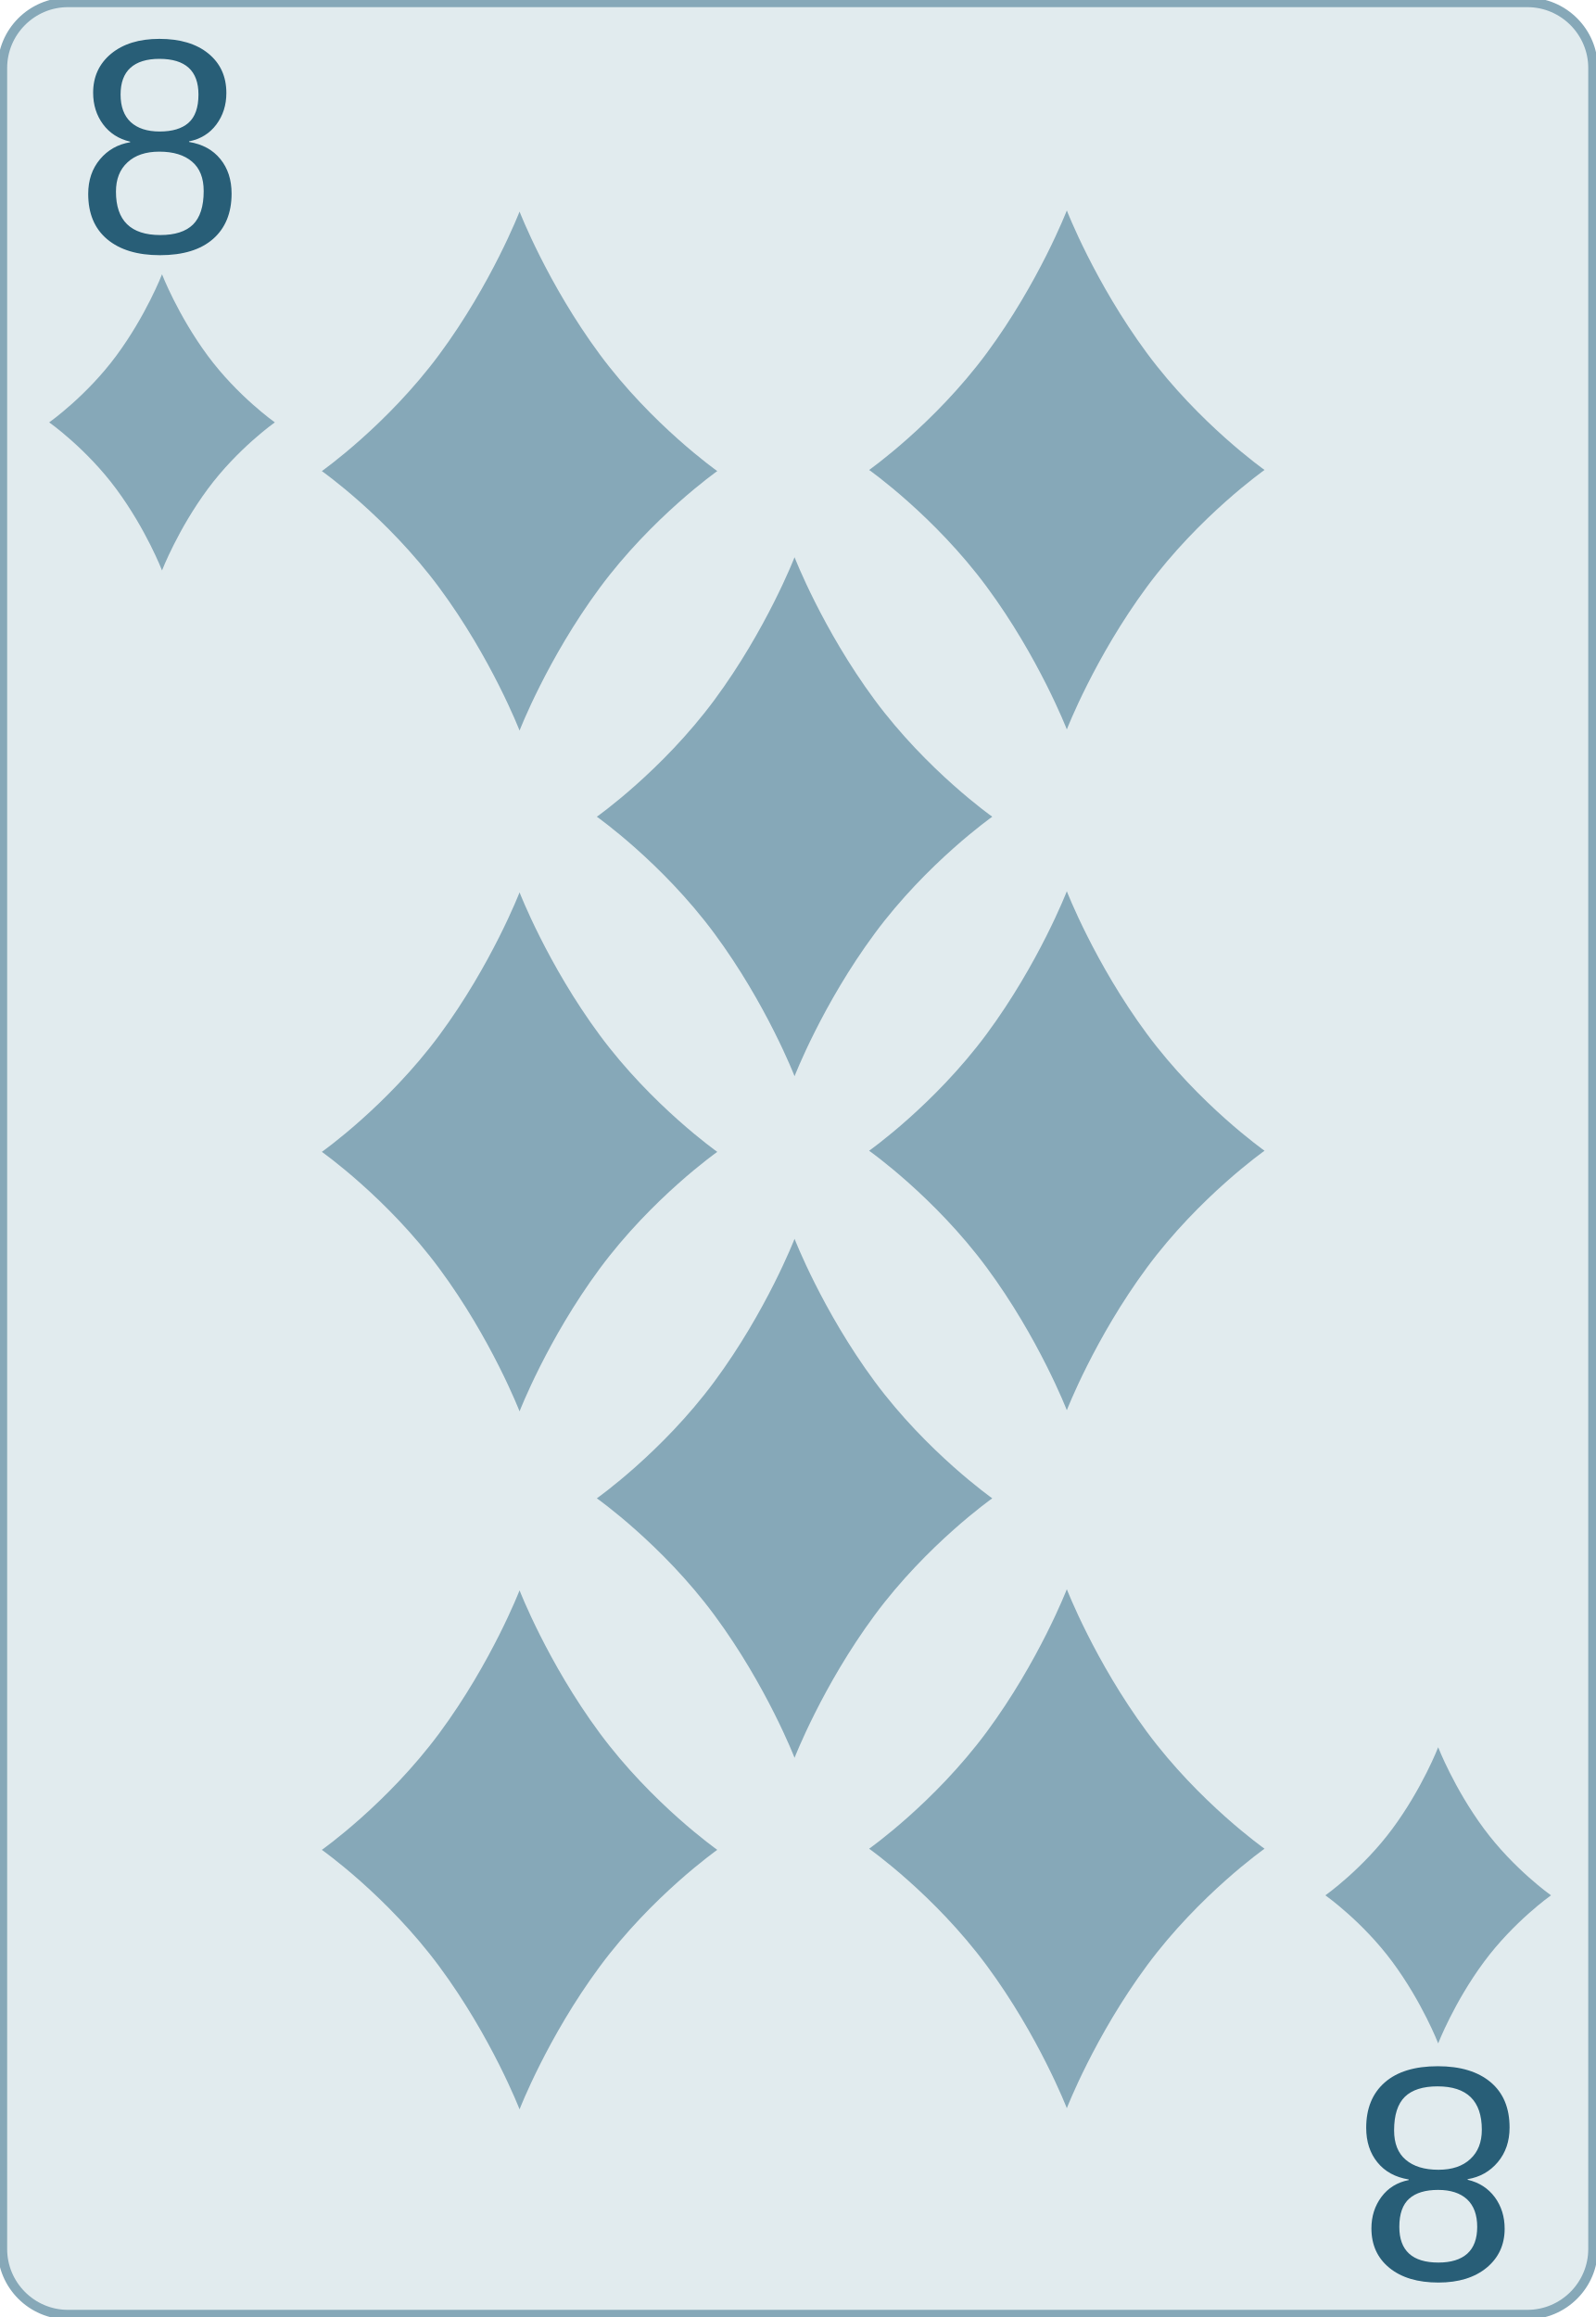
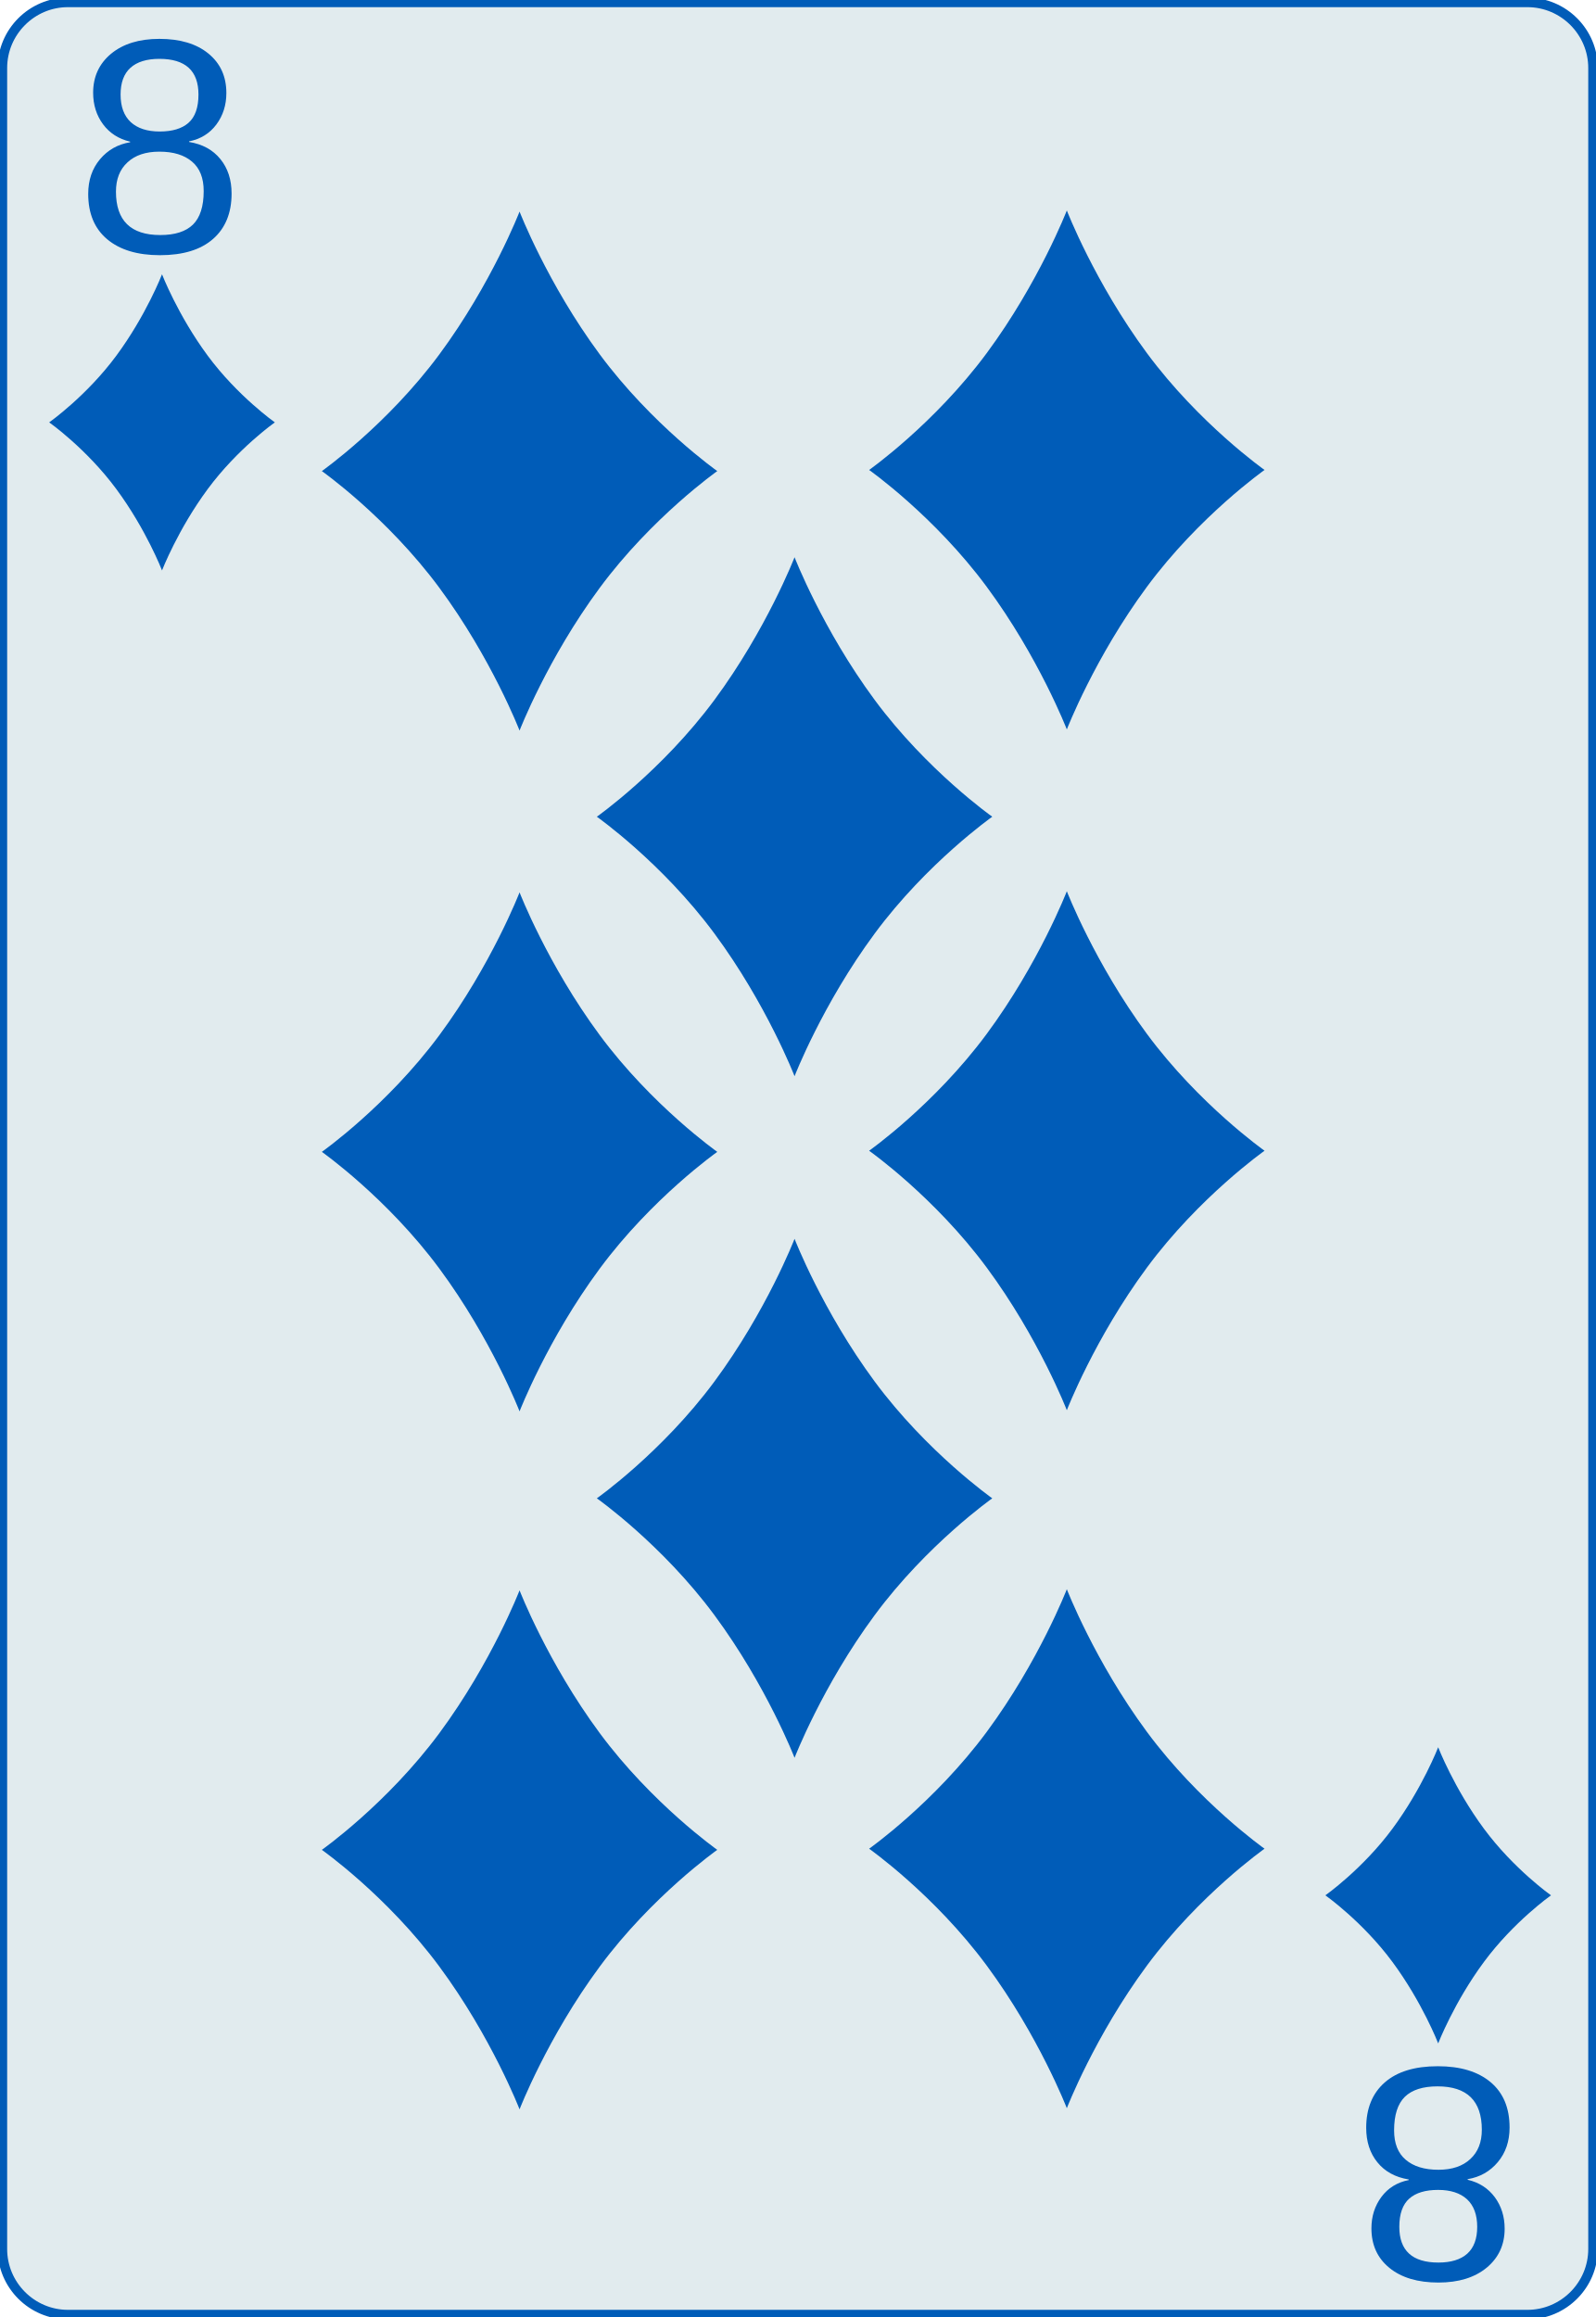
- <svg xmlns="http://www.w3.org/2000/svg" xmlns:xlink="http://www.w3.org/1999/xlink" width="167.087pt" height="242.667pt" viewBox="0 0 167.087 242.667" id="svg2" version="1.1" fill="#86a8b8">
+ <svg xmlns="http://www.w3.org/2000/svg" xmlns:xlink="http://www.w3.org/1999/xlink" width="167.087pt" height="242.667pt" viewBox="0 0 167.087 242.667" id="svg2" version="1.1" fill="#005cb8">
  <defs id="defs41">
    <radialGradient xlink:href="#linearGradient3773" id="radialGradient3781" cx="-0.158" cy="-8.835" fx="-0.158" fy="-8.835" r="8" gradientTransform="matrix(-1.584269,-0.02349808,0.03071979,-2.477574,-0.2485638,-26.71351)" gradientUnits="userSpaceOnUse" />
    <linearGradient id="linearGradient3773">
-       <stop style="stop-color:#86a8b8;stop-opacity:1;" offset="0" id="stop3775" />
-       <stop style="stop-color:#86a8b8;stop-opacity:0.649;" offset="1" id="stop3777" />
+       <stop style="stop-color:#005cb8;stop-opacity:1;" offset="0" id="stop3775" />
+       <stop style="stop-color:#005cb8;stop-opacity:0.649;" offset="1" id="stop3777" />
    </linearGradient>
    <radialGradient xlink:href="#linearGradient3773" id="radialGradient3957" cx="-0.158" cy="-8.835" fx="-0.158" fy="-8.835" r="8" gradientTransform="matrix(-1.584269,-0.02349808,0.03071979,-2.477574,-0.2485638,-26.71351)" gradientUnits="userSpaceOnUse" />
    <linearGradient id="linearGradient3959">
-       <stop style="stop-color:#86a8b8;stop-opacity:1;" offset="0" id="stop3961" />
-       <stop style="stop-color:#86a8b8;stop-opacity:0.649;" offset="1" id="stop3963" />
+       <stop style="stop-color:#005cb8;stop-opacity:1;" offset="0" id="stop3961" />
+       <stop style="stop-color:#005cb8;stop-opacity:0.649;" offset="1" id="stop3963" />
    </linearGradient>
    <radialGradient r="81.903" fy="509.476" fx="168.025" cy="509.476" cx="168.025" gradientTransform="matrix(1.25656,-0.7774064,0.3366382,0.5361257,-221.2021,359.2426)" gradientUnits="userSpaceOnUse" id="radialGradient3975" xlink:href="#linearGradient3784-4" />
    <linearGradient id="linearGradient3784-4">
      <stop style="stop-color:#e1ebee;stop-opacity:0.435;" offset="0" id="stop3786-8" />
-       <stop style="stop-color:#86a8b8;stop-opacity:0;" offset="1" id="stop3788-6" />
+       <stop style="stop-color:#005cb8;stop-opacity:0;" offset="1" id="stop3788-6" />
    </linearGradient>
    <radialGradient xlink:href="#linearGradient3784-4-5" id="radialGradient3929" gradientUnits="userSpaceOnUse" gradientTransform="matrix(1.25656,-0.7774064,0.3366382,0.5361257,-221.2021,359.2426)" cx="168.025" cy="509.476" fx="168.025" fy="509.476" r="81.903" />
    <linearGradient id="linearGradient3784-4-5">
      <stop style="stop-color:#e1ebee;stop-opacity:0.489;" offset="0" id="stop3786-8-0" />
-       <stop style="stop-color:#86a8b8;stop-opacity:0;" offset="1" id="stop3788-6-3" />
+       <stop style="stop-color:#005cb8;stop-opacity:0;" offset="1" id="stop3788-6-3" />
    </linearGradient>
    <radialGradient xlink:href="#linearGradient3784-4-1" id="radialGradient3927" gradientUnits="userSpaceOnUse" gradientTransform="matrix(1.25656,-0.7774064,0.3366382,0.5361257,-221.2021,359.2426)" cx="168.025" cy="509.476" fx="168.025" fy="509.476" r="81.903" />
    <linearGradient id="linearGradient3784-4-1">
      <stop style="stop-color:#e1ebee;stop-opacity:0.237;" offset="0" id="stop3786-8-03" />
-       <stop style="stop-color:#86a8b8;stop-opacity:0;" offset="1" id="stop3788-6-6" />
+       <stop style="stop-color:#005cb8;stop-opacity:0;" offset="1" id="stop3788-6-6" />
    </linearGradient>
    <linearGradient id="linearGradient3768">
-       <stop style="stop-color:#86a8b8;stop-opacity:1;" offset="0" id="stop3770" />
-       <stop style="stop-color:#86a8b8;stop-opacity:0.672;" offset="1" id="stop3772" />
+       <stop style="stop-color:#005cb8;stop-opacity:1;" offset="0" id="stop3770" />
+       <stop style="stop-color:#005cb8;stop-opacity:0.672;" offset="1" id="stop3772" />
    </linearGradient>
    <linearGradient id="linearGradient3784-4-6">
      <stop style="stop-color:#e1ebee;stop-opacity:0.313;" offset="0" id="stop3786-8-8" />
-       <stop style="stop-color:#86a8b8;stop-opacity:0;" offset="1" id="stop3788-6-8" />
+       <stop style="stop-color:#005cb8;stop-opacity:0;" offset="1" id="stop3788-6-8" />
    </linearGradient>
    <radialGradient r="81.903" fy="492.632" fx="159.354" cy="492.632" cx="159.354" gradientTransform="matrix(1.089478,-0.715138,0.4464527,0.6562658,-244.9333,290.9185)" gradientUnits="userSpaceOnUse" id="radialGradient4013-8" xlink:href="#linearGradient3784-4-2" />
    <linearGradient id="linearGradient3784-4-2">
      <stop style="stop-color:#e1ebee;stop-opacity:0.29;" offset="0" id="stop3786-8-1" />
-       <stop style="stop-color:#86a8b8;stop-opacity:0;" offset="1" id="stop3788-6-5" />
+       <stop style="stop-color:#005cb8;stop-opacity:0;" offset="1" id="stop3788-6-5" />
    </linearGradient>
    <linearGradient id="linearGradient2984">
-       <stop style="stop-color:#86a8b8;stop-opacity:1;" offset="0" id="stop2986" />
-       <stop style="stop-color:#86a8b8;stop-opacity:0.641;" offset="1" id="stop2988" />
+       <stop style="stop-color:#005cb8;stop-opacity:1;" offset="0" id="stop2986" />
+       <stop style="stop-color:#005cb8;stop-opacity:0.641;" offset="1" id="stop2988" />
    </linearGradient>
    <linearGradient id="linearGradient3784-4-4">
      <stop style="stop-color:#e1ebee;stop-opacity:0.435;" offset="0" id="stop3786-8-8-2" />
-       <stop style="stop-color:#86a8b8;stop-opacity:0;" offset="1" id="stop3788-6-1" />
+       <stop style="stop-color:#005cb8;stop-opacity:0;" offset="1" id="stop3788-6-1" />
    </linearGradient>
    <radialGradient r="81.903" fy="511.223" fx="171.487" cy="511.223" cx="171.487" gradientTransform="matrix(1.152989,-0.6739155,0.3948202,0.6754904,-233.6326,270.4008)" gradientUnits="userSpaceOnUse" id="radialGradient3100" xlink:href="#linearGradient3784-4-4" />
    <radialGradient xlink:href="#linearGradient2984" id="radialGradient3137" gradientUnits="userSpaceOnUse" gradientTransform="matrix(-1.122416,0.00551393,-0.00908973,-1.85031,-0.0293938,-10.2277)" cx="1.6632675e-13" cy="-3.234" fx="1.6632675e-13" fy="-3.234" r="8" />
  </defs>
-   <g id="Layer_x0020_1" style="fill-rule:nonzero;clip-rule:nonzero;stroke:#86a8b8;stroke-miterlimit:4;">
-     <path style="fill:#e1ebee;stroke-width:0.5;;stroke:#86a8b8;stroke-width:1;" d="M166.837,235.548c0,3.777-3.087,6.869-6.871,6.869H7.111c-3.775,0-6.861-3.092-6.861-6.869V7.12C0.25,3.343,3.336,0.25,7.111,0.25h152.855    c3.784,0,6.871,3.093,6.871,6.87v228.428z" id="path5" />
+   <g id="Layer_x0020_1" style="fill-rule:nonzero;clip-rule:nonzero;stroke:#005cb8;stroke-miterlimit:4;">
+     <path style="fill:#e1ebee;stroke-width:0.5;;stroke:#005cb8;stroke-width:1;" d="M166.837,235.548c0,3.777-3.087,6.869-6.871,6.869H7.111c-3.775,0-6.861-3.092-6.861-6.869V7.12C0.25,3.343,3.336,0.25,7.111,0.25h152.855    c3.784,0,6.871,3.093,6.871,6.87v228.428z" id="path5" />
    <g style="stroke:none;" id="g7">
      <g id="g9">

			</g>
    </g>
    <g id="g15">

		</g>
    <g id="g19">

		</g>
    <g style="stroke:none;" id="g23">
      <g id="g25">

			</g>
    </g>
    <g style="stroke:none;" id="g31">
      <g id="g33">

			</g>
    </g>
  </g>
-   <text style="font-size:32px;font-style:normal;font-weight:normal;line-height:125%;letter-spacing:0px;word-spacing:0px;fill:#285e77;fill-opacity:1;stroke:none;font-family:Bitstream Vera Sans" x="7.846" y="26.413" id="text3788" fill="#285e77">
-     <tspan id="tspan3790" x="7.846" y="26.413" style="font-style:normal;font-variant:normal;font-weight:normal;font-stretch:normal;fill:#285e77;fill-opacity:1;font-family:Arial;-inkscape-font-specification:Arial" fill="#285e77">8</tspan>
+   <text style="font-size:32px;font-style:normal;font-weight:normal;line-height:125%;letter-spacing:0px;word-spacing:0px;fill:#005cb8;fill-opacity:1;stroke:none;font-family:Bitstream Vera Sans" x="7.846" y="26.413" id="text3788" fill="#005cb8">
+     <tspan id="tspan3790" x="7.846" y="26.413" style="font-style:normal;font-variant:normal;font-weight:normal;font-stretch:normal;fill:#005cb8;fill-opacity:1;font-family:Arial;-inkscape-font-specification:Arial" fill="#005cb8">8</tspan>
  </text>
-   <text style="font-size:32px;font-style:normal;font-weight:normal;line-height:125%;letter-spacing:0px;word-spacing:0px;fill:#285e77;fill-opacity:1;stroke:none;font-family:Bitstream Vera Sans" x="-159.488" y="-216.715" id="text3788-4" transform="scale(-1,-1)" fill="#285e77">
-     <tspan id="tspan3790-3" x="-159.488" y="-216.715" style="font-style:normal;font-variant:normal;font-weight:normal;font-stretch:normal;fill:#285e77;fill-opacity:1;font-family:Arial;-inkscape-font-specification:Arial" fill="#285e77">8</tspan>
+   <text style="font-size:32px;font-style:normal;font-weight:normal;line-height:125%;letter-spacing:0px;word-spacing:0px;fill:#005cb8;fill-opacity:1;stroke:none;font-family:Bitstream Vera Sans" x="-159.488" y="-216.715" id="text3788-4" transform="scale(-1,-1)" fill="#005cb8">
+     <tspan id="tspan3790-3" x="-159.488" y="-216.715" style="font-style:normal;font-variant:normal;font-weight:normal;font-stretch:normal;fill:#005cb8;fill-opacity:1;font-family:Arial;-inkscape-font-specification:Arial" fill="#005cb8">8</tspan>
  </text>
  <g transform="matrix(1.476906,0,0,1.476906,16.9681,44.23616)" id="layer1-2-6">
-     <path style="fill:#86a8b8" id="dl-6" d="M 3.243,-4.725 C 1.126,-7.589 0,-10.5 0,-10.5 c 0,0 -1.126,2.911 -3.243,5.775 C -5.361,-1.862 -8,0 -8,0 -8,0 -5.361,1.861 -3.243,4.726 -1.126,7.589 0,10.5 0,10.5 0,10.5 1.126,7.589 3.243,4.726 5.361,1.861 8,0 8,0 8,0 5.361,-1.862 3.243,-4.725 z" />
+     <path style="fill:#005cb8" id="dl-6" d="M 3.243,-4.725 C 1.126,-7.589 0,-10.5 0,-10.5 c 0,0 -1.126,2.911 -3.243,5.775 C -5.361,-1.862 -8,0 -8,0 -8,0 -5.361,1.861 -3.243,4.726 -1.126,7.589 0,10.5 0,10.5 0,10.5 1.126,7.589 3.243,4.726 5.361,1.861 8,0 8,0 8,0 5.361,-1.862 3.243,-4.725 z" />
  </g>
  <g transform="matrix(1.476906,0,0,1.476906,150.6209,198.5035)" id="layer1-2-6-4">
-     <path style="fill:#86a8b8" id="dl-6-9" d="M 3.243,-4.725 C 1.126,-7.589 0,-10.5 0,-10.5 c 0,0 -1.126,2.911 -3.243,5.775 C -5.361,-1.862 -8,0 -8,0 -8,0 -5.361,1.861 -3.243,4.726 -1.126,7.589 0,10.5 0,10.5 0,10.5 1.126,7.589 3.243,4.726 5.361,1.861 8,0 8,0 8,0 5.361,-1.862 3.243,-4.725 z" />
+     <path style="fill:#005cb8" id="dl-6-9" d="M 3.243,-4.725 C 1.126,-7.589 0,-10.5 0,-10.5 c 0,0 -1.126,2.911 -3.243,5.775 C -5.361,-1.862 -8,0 -8,0 -8,0 -5.361,1.861 -3.243,4.726 -1.126,7.589 0,10.5 0,10.5 0,10.5 1.126,7.589 3.243,4.726 5.361,1.861 8,0 8,0 8,0 5.361,-1.862 3.243,-4.725 z" />
  </g>
  <g transform="matrix(2.588291,0,0,2.588291,111.7287,193.6219)" id="layer1-2-6-8">
-     <path style="fill:#86a8b8" id="dl-6-8" d="M 3.243,-4.725 C 1.126,-7.589 0,-10.5 0,-10.5 c 0,0 -1.126,2.911 -3.243,5.775 C -5.361,-1.862 -8,0 -8,0 -8,0 -5.361,1.861 -3.243,4.726 -1.126,7.589 0,10.5 0,10.5 0,10.5 1.126,7.589 3.243,4.726 5.361,1.861 8,0 8,0 8,0 5.361,-1.862 3.243,-4.725 z" />
+     <path style="fill:#005cb8" id="dl-6-8" d="M 3.243,-4.725 C 1.126,-7.589 0,-10.5 0,-10.5 c 0,0 -1.126,2.911 -3.243,5.775 C -5.361,-1.862 -8,0 -8,0 -8,0 -5.361,1.861 -3.243,4.726 -1.126,7.589 0,10.5 0,10.5 0,10.5 1.126,7.589 3.243,4.726 5.361,1.861 8,0 8,0 8,0 5.361,-1.862 3.243,-4.725 z" />
  </g>
  <g transform="matrix(2.588291,0,0,2.588291,111.7287,49.21954)" id="layer1-2-6-8-2">
-     <path style="fill:#86a8b8" id="dl-6-8-6" d="M 3.243,-4.725 C 1.126,-7.589 0,-10.5 0,-10.5 c 0,0 -1.126,2.911 -3.243,5.775 C -5.361,-1.862 -8,0 -8,0 -8,0 -5.361,1.861 -3.243,4.726 -1.126,7.589 0,10.5 0,10.5 0,10.5 1.126,7.589 3.243,4.726 5.361,1.861 8,0 8,0 8,0 5.361,-1.862 3.243,-4.725 z" />
+     <path style="fill:#005cb8" id="dl-6-8-6" d="M 3.243,-4.725 C 1.126,-7.589 0,-10.5 0,-10.5 c 0,0 -1.126,2.911 -3.243,5.775 C -5.361,-1.862 -8,0 -8,0 -8,0 -5.361,1.861 -3.243,4.726 -1.126,7.589 0,10.5 0,10.5 0,10.5 1.126,7.589 3.243,4.726 5.361,1.861 8,0 8,0 8,0 5.361,-1.862 3.243,-4.725 z" />
  </g>
  <g transform="matrix(2.588291,0,0,2.588291,111.7287,120.5203)" id="layer1-2-6-8-2-8">
-     <path style="fill:#86a8b8" id="dl-6-8-6-8" d="M 3.243,-4.725 C 1.126,-7.589 0,-10.5 0,-10.5 c 0,0 -1.126,2.911 -3.243,5.775 C -5.361,-1.862 -8,0 -8,0 -8,0 -5.361,1.861 -3.243,4.726 -1.126,7.589 0,10.5 0,10.5 0,10.5 1.126,7.589 3.243,4.726 5.361,1.861 8,0 8,0 8,0 5.361,-1.862 3.243,-4.725 z" />
+     <path style="fill:#005cb8" id="dl-6-8-6-8" d="M 3.243,-4.725 C 1.126,-7.589 0,-10.5 0,-10.5 c 0,0 -1.126,2.911 -3.243,5.775 C -5.361,-1.862 -8,0 -8,0 -8,0 -5.361,1.861 -3.243,4.726 -1.126,7.589 0,10.5 0,10.5 0,10.5 1.126,7.589 3.243,4.726 5.361,1.861 8,0 8,0 8,0 5.361,-1.862 3.243,-4.725 z" />
  </g>
  <g transform="matrix(2.588291,0,0,2.588291,54.41339,193.74)" id="layer1-2-6-8-8">
-     <path style="fill:#86a8b8" id="dl-6-8-8" d="M 3.243,-4.725 C 1.126,-7.589 0,-10.5 0,-10.5 c 0,0 -1.126,2.911 -3.243,5.775 C -5.361,-1.862 -8,0 -8,0 -8,0 -5.361,1.861 -3.243,4.726 -1.126,7.589 0,10.5 0,10.5 0,10.5 1.126,7.589 3.243,4.726 5.361,1.861 8,0 8,0 8,0 5.361,-1.862 3.243,-4.725 z" />
+     <path style="fill:#005cb8" id="dl-6-8-8" d="M 3.243,-4.725 C 1.126,-7.589 0,-10.5 0,-10.5 c 0,0 -1.126,2.911 -3.243,5.775 C -5.361,-1.862 -8,0 -8,0 -8,0 -5.361,1.861 -3.243,4.726 -1.126,7.589 0,10.5 0,10.5 0,10.5 1.126,7.589 3.243,4.726 5.361,1.861 8,0 8,0 8,0 5.361,-1.862 3.243,-4.725 z" />
  </g>
  <g transform="matrix(2.588291,0,0,2.588291,54.41339,49.33766)" id="layer1-2-6-8-2-4">
-     <path style="fill:#86a8b8" id="dl-6-8-6-3" d="M 3.243,-4.725 C 1.126,-7.589 0,-10.5 0,-10.5 c 0,0 -1.126,2.911 -3.243,5.775 C -5.361,-1.862 -8,0 -8,0 -8,0 -5.361,1.861 -3.243,4.726 -1.126,7.589 0,10.5 0,10.5 0,10.5 1.126,7.589 3.243,4.726 5.361,1.861 8,0 8,0 8,0 5.361,-1.862 3.243,-4.725 z" />
+     <path style="fill:#005cb8" id="dl-6-8-6-3" d="M 3.243,-4.725 C 1.126,-7.589 0,-10.5 0,-10.5 c 0,0 -1.126,2.911 -3.243,5.775 C -5.361,-1.862 -8,0 -8,0 -8,0 -5.361,1.861 -3.243,4.726 -1.126,7.589 0,10.5 0,10.5 0,10.5 1.126,7.589 3.243,4.726 5.361,1.861 8,0 8,0 8,0 5.361,-1.862 3.243,-4.725 z" />
  </g>
  <g transform="matrix(2.588291,0,0,2.588291,54.41339,120.6385)" id="layer1-2-6-8-2-8-1">
-     <path style="fill:#86a8b8" id="dl-6-8-6-8-4" d="M 3.243,-4.725 C 1.126,-7.589 0,-10.5 0,-10.5 c 0,0 -1.126,2.911 -3.243,5.775 C -5.361,-1.862 -8,0 -8,0 -8,0 -5.361,1.861 -3.243,4.726 -1.126,7.589 0,10.5 0,10.5 0,10.5 1.126,7.589 3.243,4.726 5.361,1.861 8,0 8,0 8,0 5.361,-1.862 3.243,-4.725 z" />
+     <path style="fill:#005cb8" id="dl-6-8-6-8-4" d="M 3.243,-4.725 C 1.126,-7.589 0,-10.5 0,-10.5 c 0,0 -1.126,2.911 -3.243,5.775 C -5.361,-1.862 -8,0 -8,0 -8,0 -5.361,1.861 -3.243,4.726 -1.126,7.589 0,10.5 0,10.5 0,10.5 1.126,7.589 3.243,4.726 5.361,1.861 8,0 8,0 8,0 5.361,-1.862 3.243,-4.725 z" />
  </g>
  <g transform="matrix(2.588291,0,0,2.588291,83.21339,85.53779)" id="layer1-2-6-8-2-4-8">
-     <path style="fill:#86a8b8" id="dl-6-8-6-3-8" d="M 3.243,-4.725 C 1.126,-7.589 0,-10.5 0,-10.5 c 0,0 -1.126,2.911 -3.243,5.775 C -5.361,-1.862 -8,0 -8,0 -8,0 -5.361,1.861 -3.243,4.726 -1.126,7.589 0,10.5 0,10.5 0,10.5 1.126,7.589 3.243,4.726 5.361,1.861 8,0 8,0 8,0 5.361,-1.862 3.243,-4.725 z" />
+     <path style="fill:#005cb8" id="dl-6-8-6-3-8" d="M 3.243,-4.725 C 1.126,-7.589 0,-10.5 0,-10.5 c 0,0 -1.126,2.911 -3.243,5.775 C -5.361,-1.862 -8,0 -8,0 -8,0 -5.361,1.861 -3.243,4.726 -1.126,7.589 0,10.5 0,10.5 0,10.5 1.126,7.589 3.243,4.726 5.361,1.861 8,0 8,0 8,0 5.361,-1.862 3.243,-4.725 z" />
  </g>
  <g transform="matrix(2.588291,0,0,2.588291,83.21339,156.9238)" id="layer1-2-6-8-8-6">
-     <path style="fill:#86a8b8" id="dl-6-8-8-8" d="M 3.243,-4.725 C 1.126,-7.589 0,-10.5 0,-10.5 c 0,0 -1.126,2.911 -3.243,5.775 C -5.361,-1.862 -8,0 -8,0 -8,0 -5.361,1.861 -3.243,4.726 -1.126,7.589 0,10.5 0,10.5 0,10.5 1.126,7.589 3.243,4.726 5.361,1.861 8,0 8,0 8,0 5.361,-1.862 3.243,-4.725 z" />
+     <path style="fill:#005cb8" id="dl-6-8-8-8" d="M 3.243,-4.725 C 1.126,-7.589 0,-10.5 0,-10.5 c 0,0 -1.126,2.911 -3.243,5.775 C -5.361,-1.862 -8,0 -8,0 -8,0 -5.361,1.861 -3.243,4.726 -1.126,7.589 0,10.5 0,10.5 0,10.5 1.126,7.589 3.243,4.726 5.361,1.861 8,0 8,0 8,0 5.361,-1.862 3.243,-4.725 z" />
  </g>
</svg>
